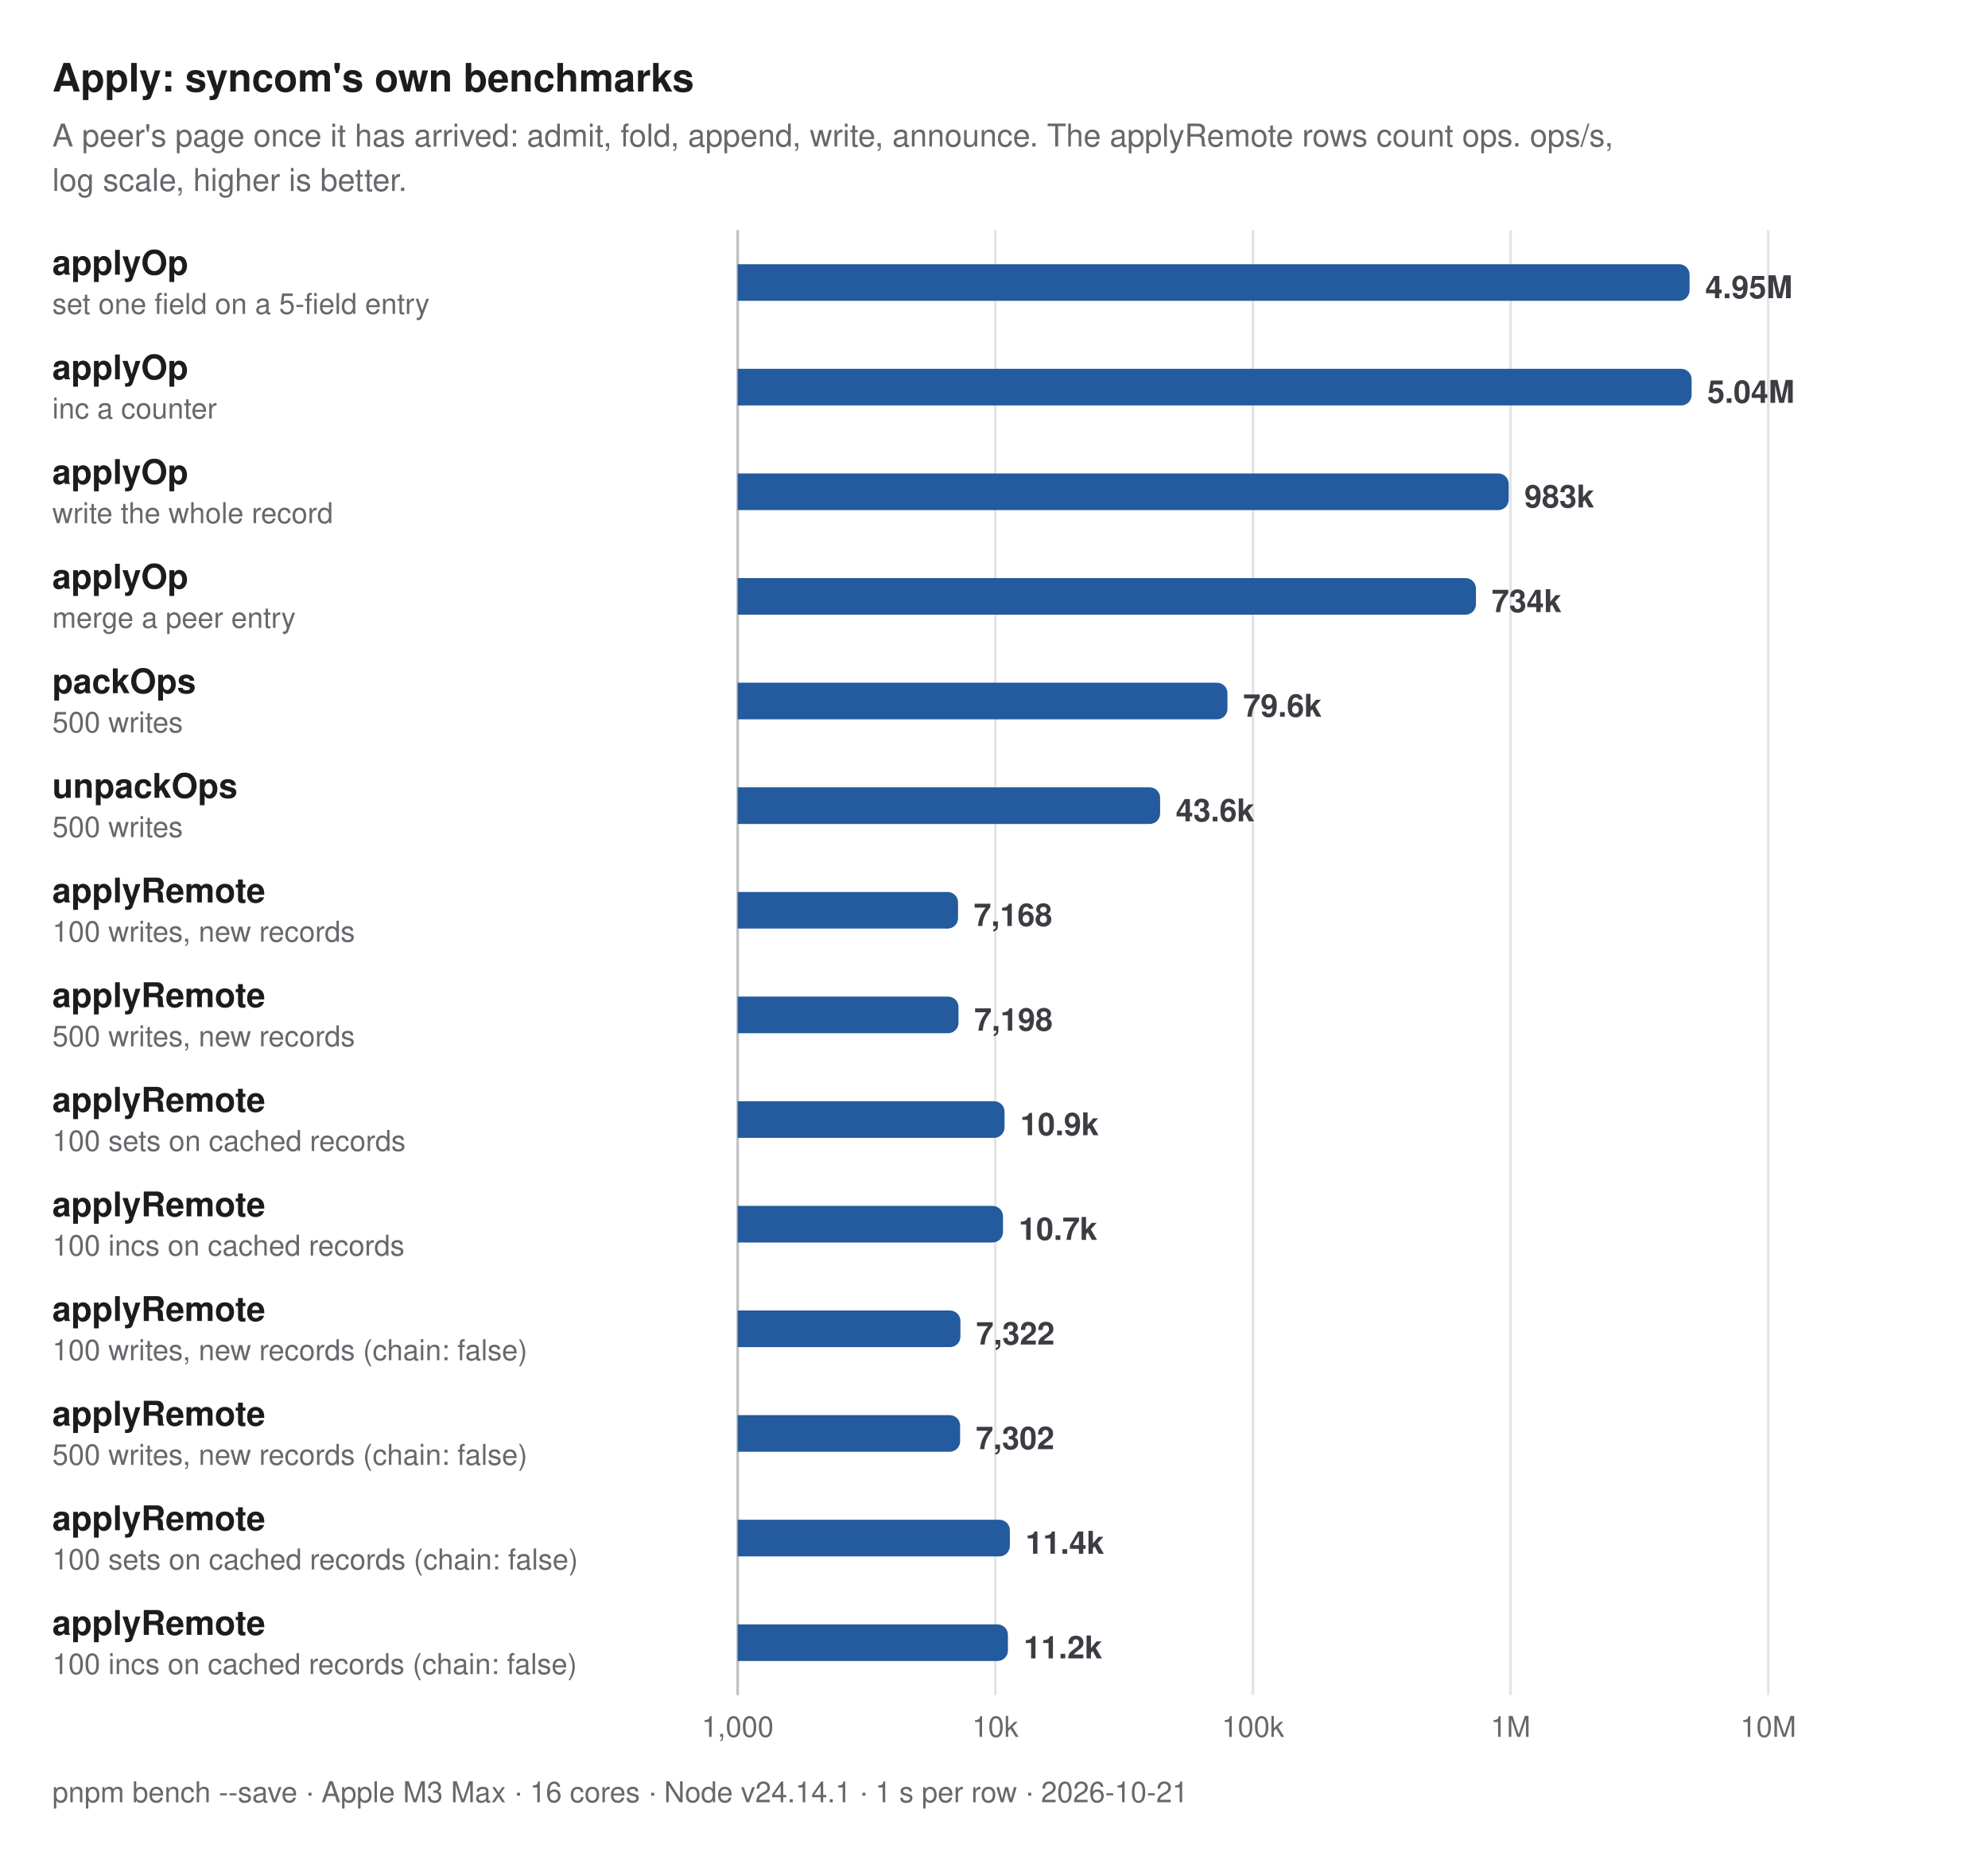
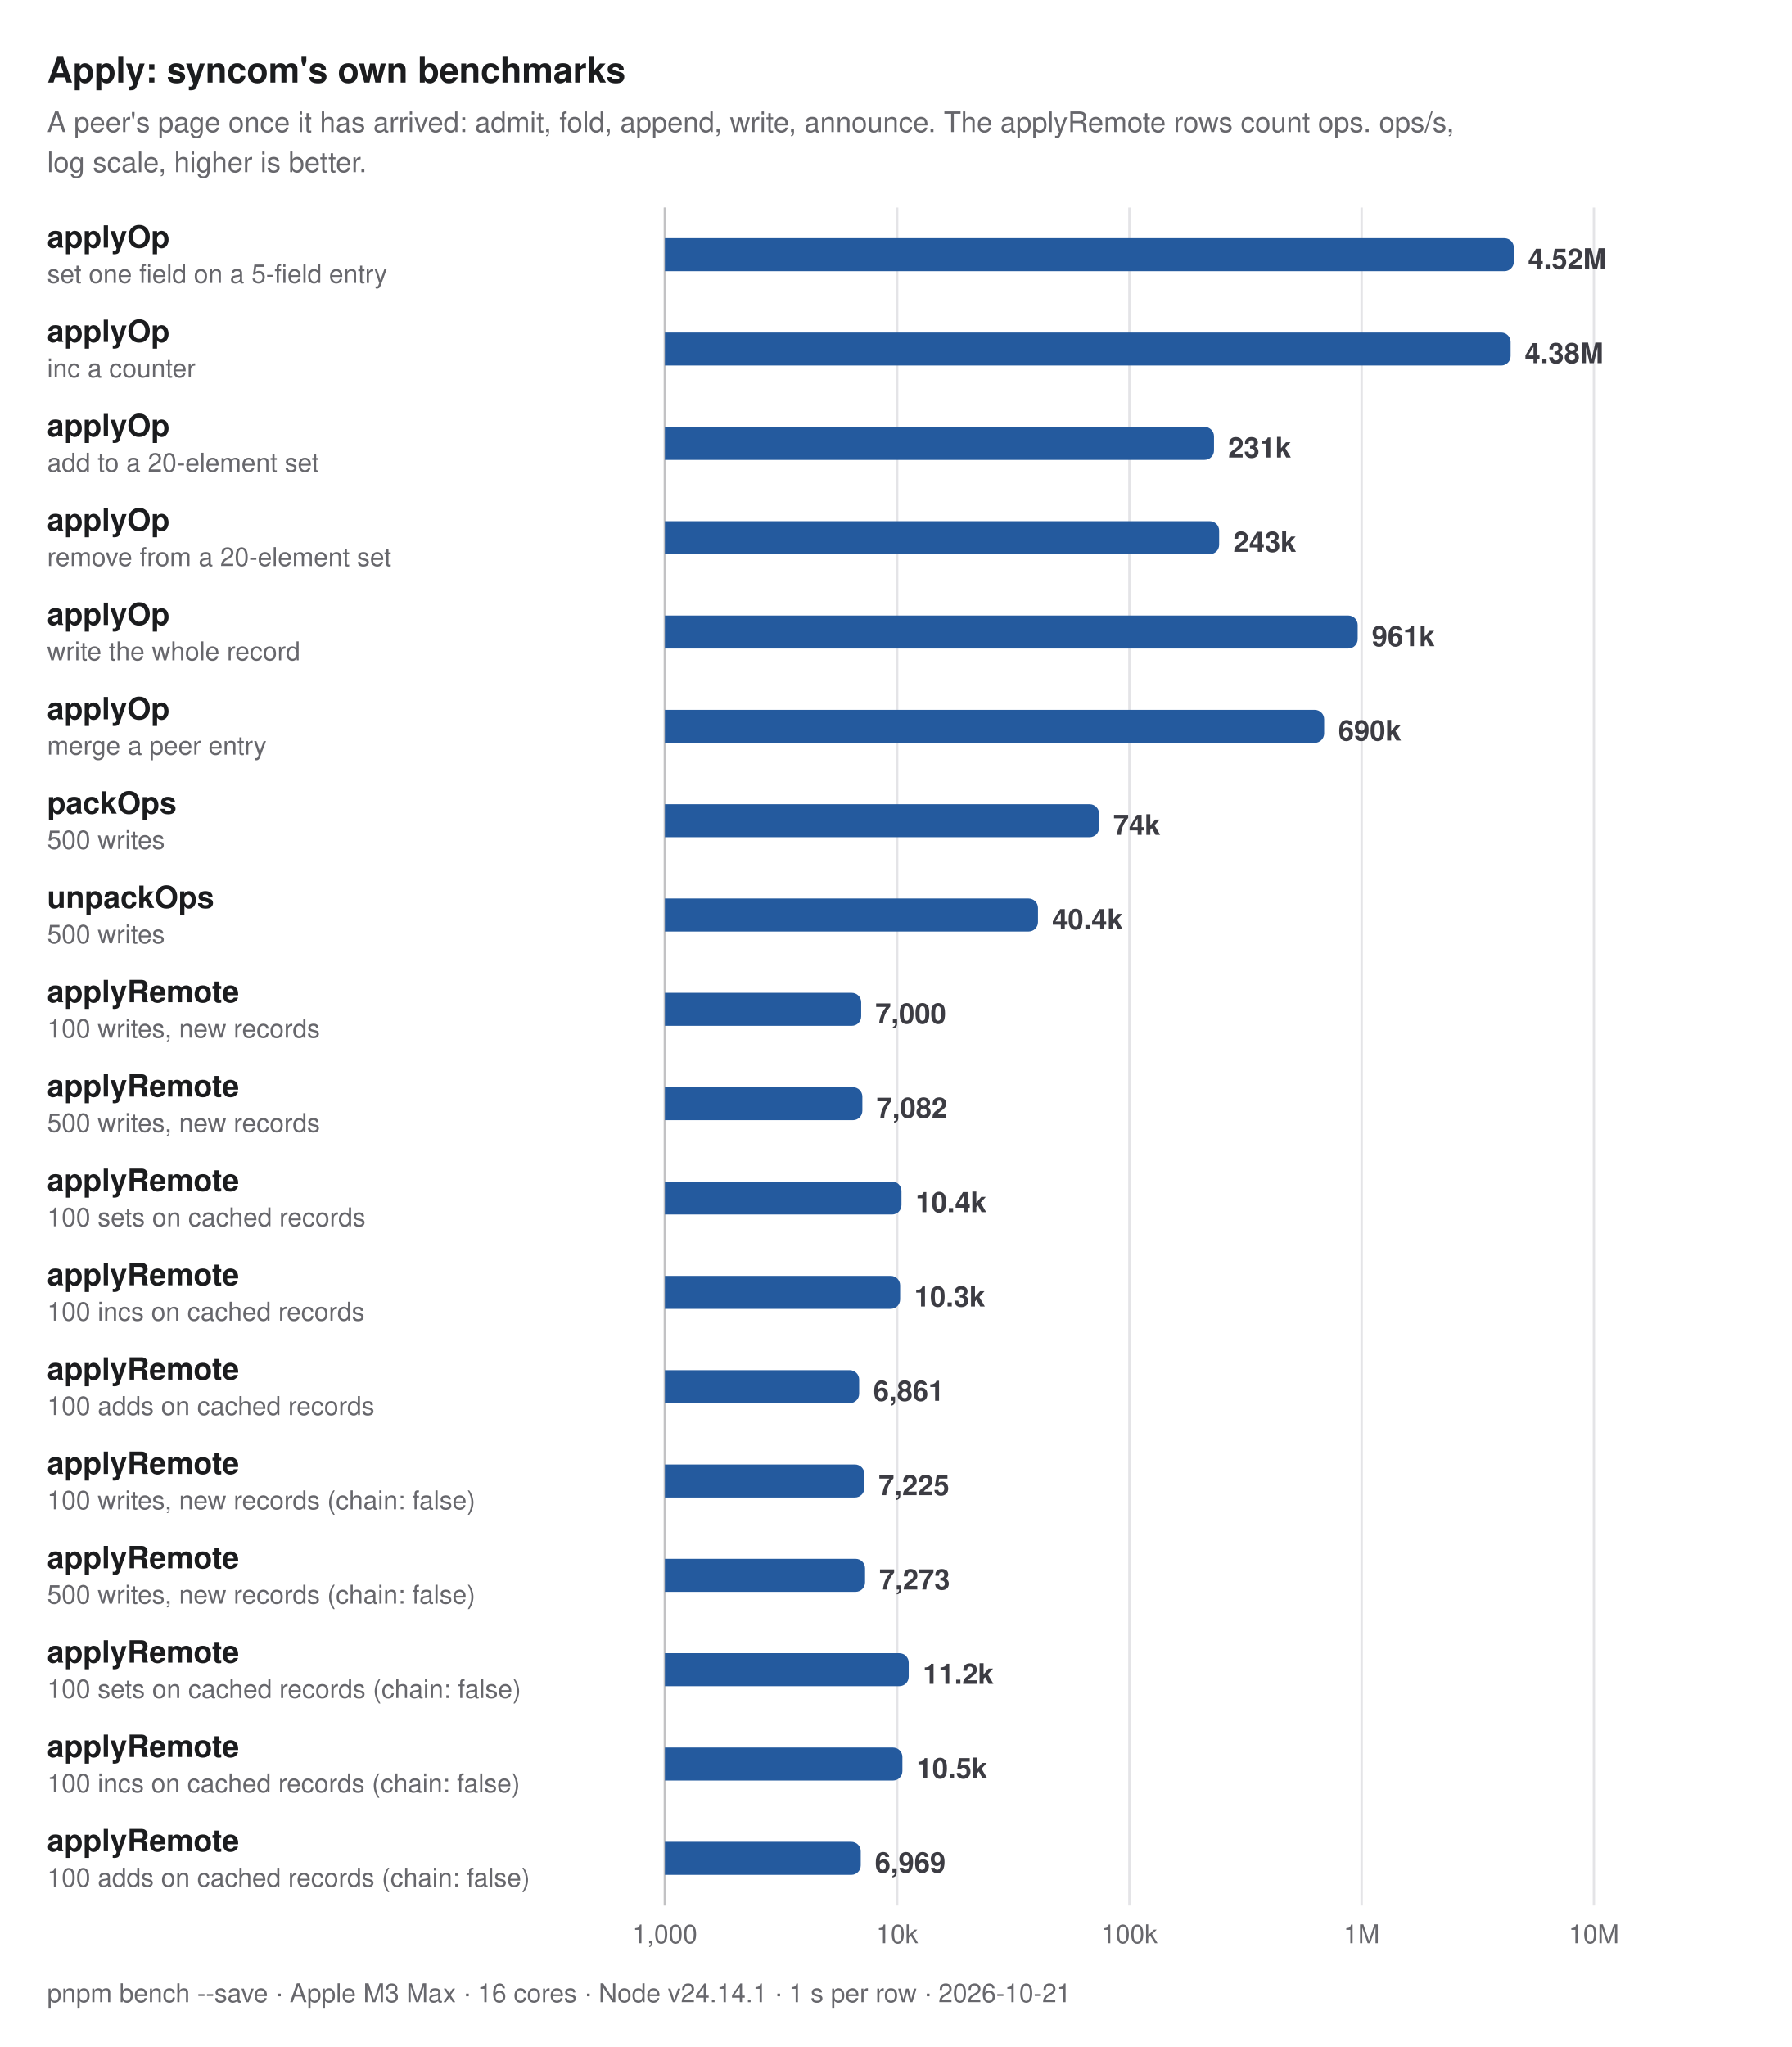
- <svg xmlns="http://www.w3.org/2000/svg" width="760" height="708" viewBox="0 0 760 708" role="img" aria-label="Apply: syncom's own benchmarks. A peer's page once it has arrived: admit, fold, append, write, announce. The applyRemote rows count ops. ops/s, log scale, higher is better.">
+ <svg xmlns="http://www.w3.org/2000/svg" width="760" height="868" viewBox="0 0 760 868" role="img" aria-label="Apply: syncom's own benchmarks. A peer's page once it has arrived: admit, fold, append, write, announce. The applyRemote rows count ops. ops/s, log scale, higher is better.">
  <style>
  text { font-family: -apple-system, BlinkMacSystemFont, "Segoe UI", Helvetica, Arial, sans-serif; }
  .title { font-size: 15px; font-weight: 700; fill: #1b1c1e; }
  .subtitle, .caption { font-size: 12px; fill: #67676c; }
  .caption { font-size: 11px; }
  .group { font-size: 11px; font-weight: 600; letter-spacing: 0.06em; fill: #67676c; }
  .label { font-size: 13px; font-weight: 600; fill: #1b1c1e; }
  .label.primary, .label.secondary { font-weight: 700; }
  .sublabel { font-size: 11px; fill: #67676c; }
  .value { font-size: 12px; font-weight: 600; fill: #3c3c43; font-variant-numeric: tabular-nums; }
  .value.small { font-size: 10px; }
  .legend { font-size: 11px; fill: #3c3c43; }
  .tick { font-size: 11px; fill: #67676c; font-variant-numeric: tabular-nums; }
  .grid { stroke: #e4e4e7; stroke-width: 1; }
  .axis { stroke: #c2c2c4; stroke-width: 1; }
  .ref { stroke: #67676c; stroke-width: 1; stroke-dasharray: 3 3; }
  .bar { fill: #c4c6cc; }
  .bar.primary { fill: #245a9e; }
  .bar.secondary { fill: #5e9be6; }
  @media (prefers-color-scheme: dark) {
    .title, .label { fill: #dfdfd6; }
    .subtitle, .caption, .group, .sublabel, .tick { fill: #98989f; }
    .value, .legend { fill: #c2c2c4; }
    .grid { stroke: #2e2e32; }
    .axis { stroke: #48484c; }
    .ref { stroke: #98989f; }
    .bar { fill: #46474e; }
    .bar.primary { fill: #8dbcf2; }
    .bar.secondary { fill: #3d7bd0; }
  }
</style>
  <text class="title" x="20" y="35">Apply: syncom's own benchmarks</text>
  <text class="subtitle" x="20" y="56">A peer's page once it has arrived: admit, fold, append, write, announce. The applyRemote rows count ops. ops/s,</text>
  <text class="subtitle" x="20" y="73">log scale, higher is better.</text>
-   <line class="grid" x1="282" y1="88" x2="282" y2="648" />
-   <text class="tick" x="282" y="664" text-anchor="middle">1,000</text>
-   <line class="grid" x1="380.5" y1="88" x2="380.5" y2="648" />
-   <text class="tick" x="380.5" y="664" text-anchor="middle">10k</text>
-   <line class="grid" x1="479" y1="88" x2="479" y2="648" />
-   <text class="tick" x="479" y="664" text-anchor="middle">100k</text>
-   <line class="grid" x1="577.5" y1="88" x2="577.5" y2="648" />
-   <text class="tick" x="577.5" y="664" text-anchor="middle">1M</text>
-   <line class="grid" x1="676" y1="88" x2="676" y2="648" />
-   <text class="tick" x="676" y="664" text-anchor="middle">10M</text>
-   <line class="axis" x1="282" y1="88" x2="282" y2="648" />
+   <line class="grid" x1="282" y1="88" x2="282" y2="808" />
+   <text class="tick" x="282" y="824" text-anchor="middle">1,000</text>
+   <line class="grid" x1="380.5" y1="88" x2="380.5" y2="808" />
+   <text class="tick" x="380.5" y="824" text-anchor="middle">10k</text>
+   <line class="grid" x1="479" y1="88" x2="479" y2="808" />
+   <text class="tick" x="479" y="824" text-anchor="middle">100k</text>
+   <line class="grid" x1="577.5" y1="88" x2="577.5" y2="808" />
+   <text class="tick" x="577.5" y="824" text-anchor="middle">1M</text>
+   <line class="grid" x1="676" y1="88" x2="676" y2="808" />
+   <text class="tick" x="676" y="824" text-anchor="middle">10M</text>
+   <line class="axis" x1="282" y1="88" x2="282" y2="808" />
  <g>
    <text class="label primary" x="20" y="105">applyOp</text>
    <text class="sublabel" x="20" y="120">set one field on a 5-field entry</text>
-     <path class="bar primary" d="M282,101H641.914A4,4 0 0 1 645.914,105V111A4,4 0 0 1 641.914,115H282Z" />
-     <text class="value" x="651.914" y="114">4.95M</text>
+     <path class="bar primary" d="M282,101H638.046A4,4 0 0 1 642.046,105V111A4,4 0 0 1 638.046,115H282Z" />
+     <text class="value" x="648.046" y="114">4.52M</text>
  </g>
  <g>
    <text class="label primary" x="20" y="145">applyOp</text>
    <text class="sublabel" x="20" y="160">inc a counter</text>
-     <path class="bar primary" d="M282,141H642.692A4,4 0 0 1 646.692,145V151A4,4 0 0 1 642.692,155H282Z" />
-     <text class="value" x="652.692" y="154">5.04M</text>
+     <path class="bar primary" d="M282,141H636.672A4,4 0 0 1 640.672,145V151A4,4 0 0 1 636.672,155H282Z" />
+     <text class="value" x="646.672" y="154">4.38M</text>
  </g>
  <g>
    <text class="label primary" x="20" y="185">applyOp</text>
-     <text class="sublabel" x="20" y="200">write the whole record</text>
-     <path class="bar primary" d="M282,181H572.773A4,4 0 0 1 576.773,185V191A4,4 0 0 1 572.773,195H282Z" />
-     <text class="value" x="582.773" y="194">983k</text>
+     <text class="sublabel" x="20" y="200">add to a 20-element set</text>
+     <path class="bar primary" d="M282,181H510.881A4,4 0 0 1 514.881,185V191A4,4 0 0 1 510.881,195H282Z" />
+     <text class="value" x="520.881" y="194">231k</text>
  </g>
  <g>
    <text class="label primary" x="20" y="225">applyOp</text>
-     <text class="sublabel" x="20" y="240">merge a peer entry</text>
-     <path class="bar primary" d="M282,221H560.249A4,4 0 0 1 564.249,225V231A4,4 0 0 1 560.249,235H282Z" />
-     <text class="value" x="570.249" y="234">734k</text>
+     <text class="sublabel" x="20" y="240">remove from a 20-element set</text>
+     <path class="bar primary" d="M282,221H513.063A4,4 0 0 1 517.063,225V231A4,4 0 0 1 513.063,235H282Z" />
+     <text class="value" x="523.063" y="234">243k</text>
  </g>
  <g>
-     <text class="label primary" x="20" y="265">packOps</text>
-     <text class="sublabel" x="20" y="280">500 writes</text>
-     <path class="bar primary" d="M282,261H465.244A4,4 0 0 1 469.244,265V271A4,4 0 0 1 465.244,275H282Z" />
-     <text class="value" x="475.244" y="274">79.6k</text>
+     <text class="label primary" x="20" y="265">applyOp</text>
+     <text class="sublabel" x="20" y="280">write the whole record</text>
+     <path class="bar primary" d="M282,261H571.813A4,4 0 0 1 575.813,265V271A4,4 0 0 1 571.813,275H282Z" />
+     <text class="value" x="581.813" y="274">961k</text>
  </g>
  <g>
-     <text class="label primary" x="20" y="305">unpackOps</text>
-     <text class="sublabel" x="20" y="320">500 writes</text>
-     <path class="bar primary" d="M282,301H439.509A4,4 0 0 1 443.509,305V311A4,4 0 0 1 439.509,315H282Z" />
-     <text class="value" x="449.509" y="314">43.6k</text>
+     <text class="label primary" x="20" y="305">applyOp</text>
+     <text class="sublabel" x="20" y="320">merge a peer entry</text>
+     <path class="bar primary" d="M282,301H557.6A4,4 0 0 1 561.6,305V311A4,4 0 0 1 557.6,315H282Z" />
+     <text class="value" x="567.6" y="314">690k</text>
  </g>
  <g>
-     <text class="label primary" x="20" y="345">applyRemote</text>
-     <text class="sublabel" x="20" y="360">100 writes, new records</text>
-     <path class="bar primary" d="M282,341H362.257A4,4 0 0 1 366.257,345V351A4,4 0 0 1 362.257,355H282Z" />
-     <text class="value" x="372.257" y="354">7,168</text>
+     <text class="label primary" x="20" y="345">packOps</text>
+     <text class="sublabel" x="20" y="360">500 writes</text>
+     <path class="bar primary" d="M282,341H462.127A4,4 0 0 1 466.127,345V351A4,4 0 0 1 462.127,355H282Z" />
+     <text class="value" x="472.127" y="354">74k</text>
  </g>
  <g>
-     <text class="label primary" x="20" y="385">applyRemote</text>
-     <text class="sublabel" x="20" y="400">500 writes, new records</text>
-     <path class="bar primary" d="M282,381H362.435A4,4 0 0 1 366.435,385V391A4,4 0 0 1 362.435,395H282Z" />
-     <text class="value" x="372.435" y="394">7,198</text>
+     <text class="label primary" x="20" y="385">unpackOps</text>
+     <text class="sublabel" x="20" y="400">500 writes</text>
+     <path class="bar primary" d="M282,381H436.221A4,4 0 0 1 440.221,385V391A4,4 0 0 1 436.221,395H282Z" />
+     <text class="value" x="446.221" y="394">40.4k</text>
  </g>
  <g>
    <text class="label primary" x="20" y="425">applyRemote</text>
-     <text class="sublabel" x="20" y="440">100 sets on cached records</text>
-     <path class="bar primary" d="M282,421H380.033A4,4 0 0 1 384.033,425V431A4,4 0 0 1 380.033,435H282Z" />
-     <text class="value" x="390.033" y="434">10.9k</text>
+     <text class="sublabel" x="20" y="440">100 writes, new records</text>
+     <path class="bar primary" d="M282,421H361.242A4,4 0 0 1 365.242,425V431A4,4 0 0 1 361.242,435H282Z" />
+     <text class="value" x="371.242" y="434">7,000</text>
  </g>
  <g>
    <text class="label primary" x="20" y="465">applyRemote</text>
-     <text class="sublabel" x="20" y="480">100 incs on cached records</text>
-     <path class="bar primary" d="M282,461H379.45A4,4 0 0 1 383.45,465V471A4,4 0 0 1 379.45,475H282Z" />
-     <text class="value" x="389.45" y="474">10.7k</text>
+     <text class="sublabel" x="20" y="480">500 writes, new records</text>
+     <path class="bar primary" d="M282,461H361.74A4,4 0 0 1 365.74,465V471A4,4 0 0 1 361.74,475H282Z" />
+     <text class="value" x="371.74" y="474">7,082</text>
  </g>
  <g>
    <text class="label primary" x="20" y="505">applyRemote</text>
-     <text class="sublabel" x="20" y="520">100 writes, new records (chain: false)</text>
-     <path class="bar primary" d="M282,501H363.166A4,4 0 0 1 367.166,505V511A4,4 0 0 1 363.166,515H282Z" />
-     <text class="value" x="373.166" y="514">7,322</text>
+     <text class="sublabel" x="20" y="520">100 sets on cached records</text>
+     <path class="bar primary" d="M282,501H378.33A4,4 0 0 1 382.33,505V511A4,4 0 0 1 378.33,515H282Z" />
+     <text class="value" x="388.33" y="514">10.4k</text>
  </g>
  <g>
    <text class="label primary" x="20" y="545">applyRemote</text>
-     <text class="sublabel" x="20" y="560">500 writes, new records (chain: false)</text>
-     <path class="bar primary" d="M282,541H363.049A4,4 0 0 1 367.049,545V551A4,4 0 0 1 363.049,555H282Z" />
-     <text class="value" x="373.049" y="554">7,302</text>
+     <text class="sublabel" x="20" y="560">100 incs on cached records</text>
+     <path class="bar primary" d="M282,541H377.76A4,4 0 0 1 381.76,545V551A4,4 0 0 1 377.76,555H282Z" />
+     <text class="value" x="387.76" y="554">10.3k</text>
  </g>
  <g>
    <text class="label primary" x="20" y="585">applyRemote</text>
-     <text class="sublabel" x="20" y="600">100 sets on cached records (chain: false)</text>
-     <path class="bar primary" d="M282,581H382.064A4,4 0 0 1 386.064,585V591A4,4 0 0 1 382.064,595H282Z" />
-     <text class="value" x="392.064" y="594">11.4k</text>
+     <text class="sublabel" x="20" y="600">100 adds on cached records</text>
+     <path class="bar primary" d="M282,581H360.384A4,4 0 0 1 364.384,585V591A4,4 0 0 1 360.384,595H282Z" />
+     <text class="value" x="370.384" y="594">6,861</text>
  </g>
  <g>
    <text class="label primary" x="20" y="625">applyRemote</text>
-     <text class="sublabel" x="20" y="640">100 incs on cached records (chain: false)</text>
-     <path class="bar primary" d="M282,621H381.329A4,4 0 0 1 385.329,625V631A4,4 0 0 1 381.329,635H282Z" />
-     <text class="value" x="391.329" y="634">11.2k</text>
+     <text class="sublabel" x="20" y="640">100 writes, new records (chain: false)</text>
+     <path class="bar primary" d="M282,621H362.596A4,4 0 0 1 366.596,625V631A4,4 0 0 1 362.596,635H282Z" />
+     <text class="value" x="372.596" y="634">7,225</text>
  </g>
-   <text class="caption" x="20" y="689">pnpm bench --save · Apple M3 Max · 16 cores · Node v24.14.1 · 1 s per row · 2026-10-21</text>
+   <g>
+     <text class="label primary" x="20" y="665">applyRemote</text>
+     <text class="sublabel" x="20" y="680">500 writes, new records (chain: false)</text>
+     <path class="bar primary" d="M282,661H362.879A4,4 0 0 1 366.879,665V671A4,4 0 0 1 362.879,675H282Z" />
+     <text class="value" x="372.879" y="674">7,273</text>
+   </g>
+   <g>
+     <text class="label primary" x="20" y="705">applyRemote</text>
+     <text class="sublabel" x="20" y="720">100 sets on cached records (chain: false)</text>
+     <path class="bar primary" d="M282,701H381.401A4,4 0 0 1 385.401,705V711A4,4 0 0 1 381.401,715H282Z" />
+     <text class="value" x="391.401" y="714">11.2k</text>
+   </g>
+   <g>
+     <text class="label primary" x="20" y="745">applyRemote</text>
+     <text class="sublabel" x="20" y="760">100 incs on cached records (chain: false)</text>
+     <path class="bar primary" d="M282,741H378.721A4,4 0 0 1 382.721,745V751A4,4 0 0 1 378.721,755H282Z" />
+     <text class="value" x="388.721" y="754">10.5k</text>
+   </g>
+   <g>
+     <text class="label primary" x="20" y="785">applyRemote</text>
+     <text class="sublabel" x="20" y="800">100 adds on cached records (chain: false)</text>
+     <path class="bar primary" d="M282,781H361.052A4,4 0 0 1 365.052,785V791A4,4 0 0 1 361.052,795H282Z" />
+     <text class="value" x="371.052" y="794">6,969</text>
+   </g>
+   <text class="caption" x="20" y="849">pnpm bench --save · Apple M3 Max · 16 cores · Node v24.14.1 · 1 s per row · 2026-10-21</text>
</svg>
